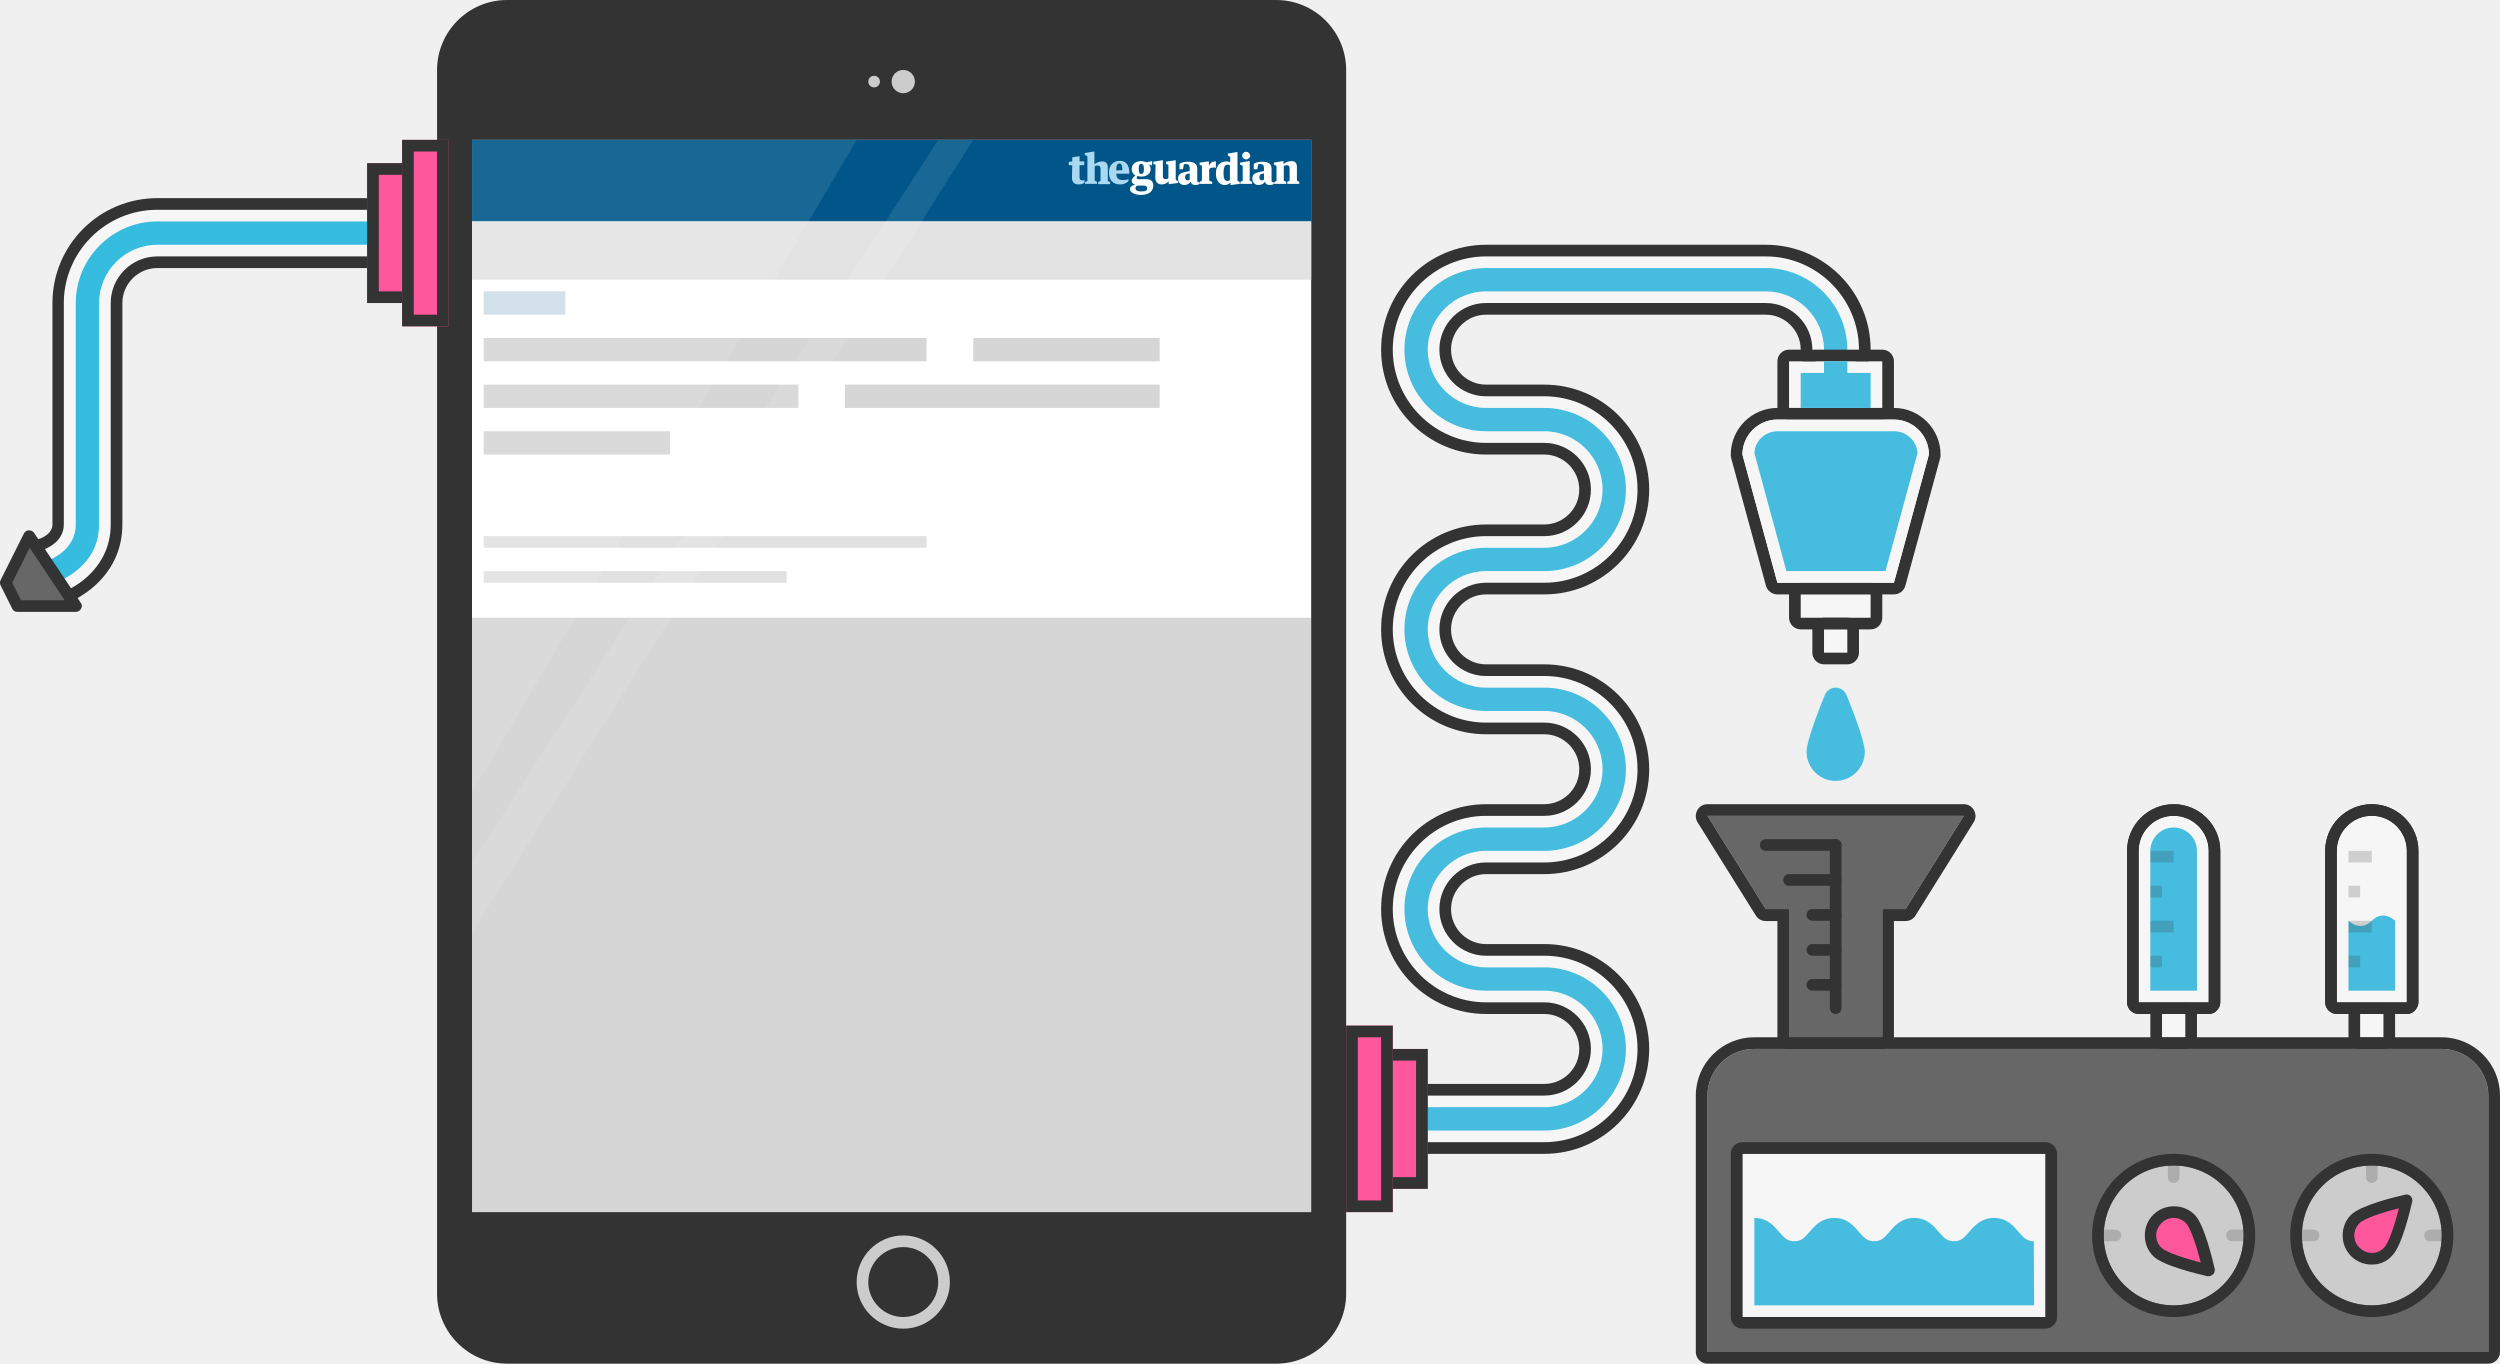
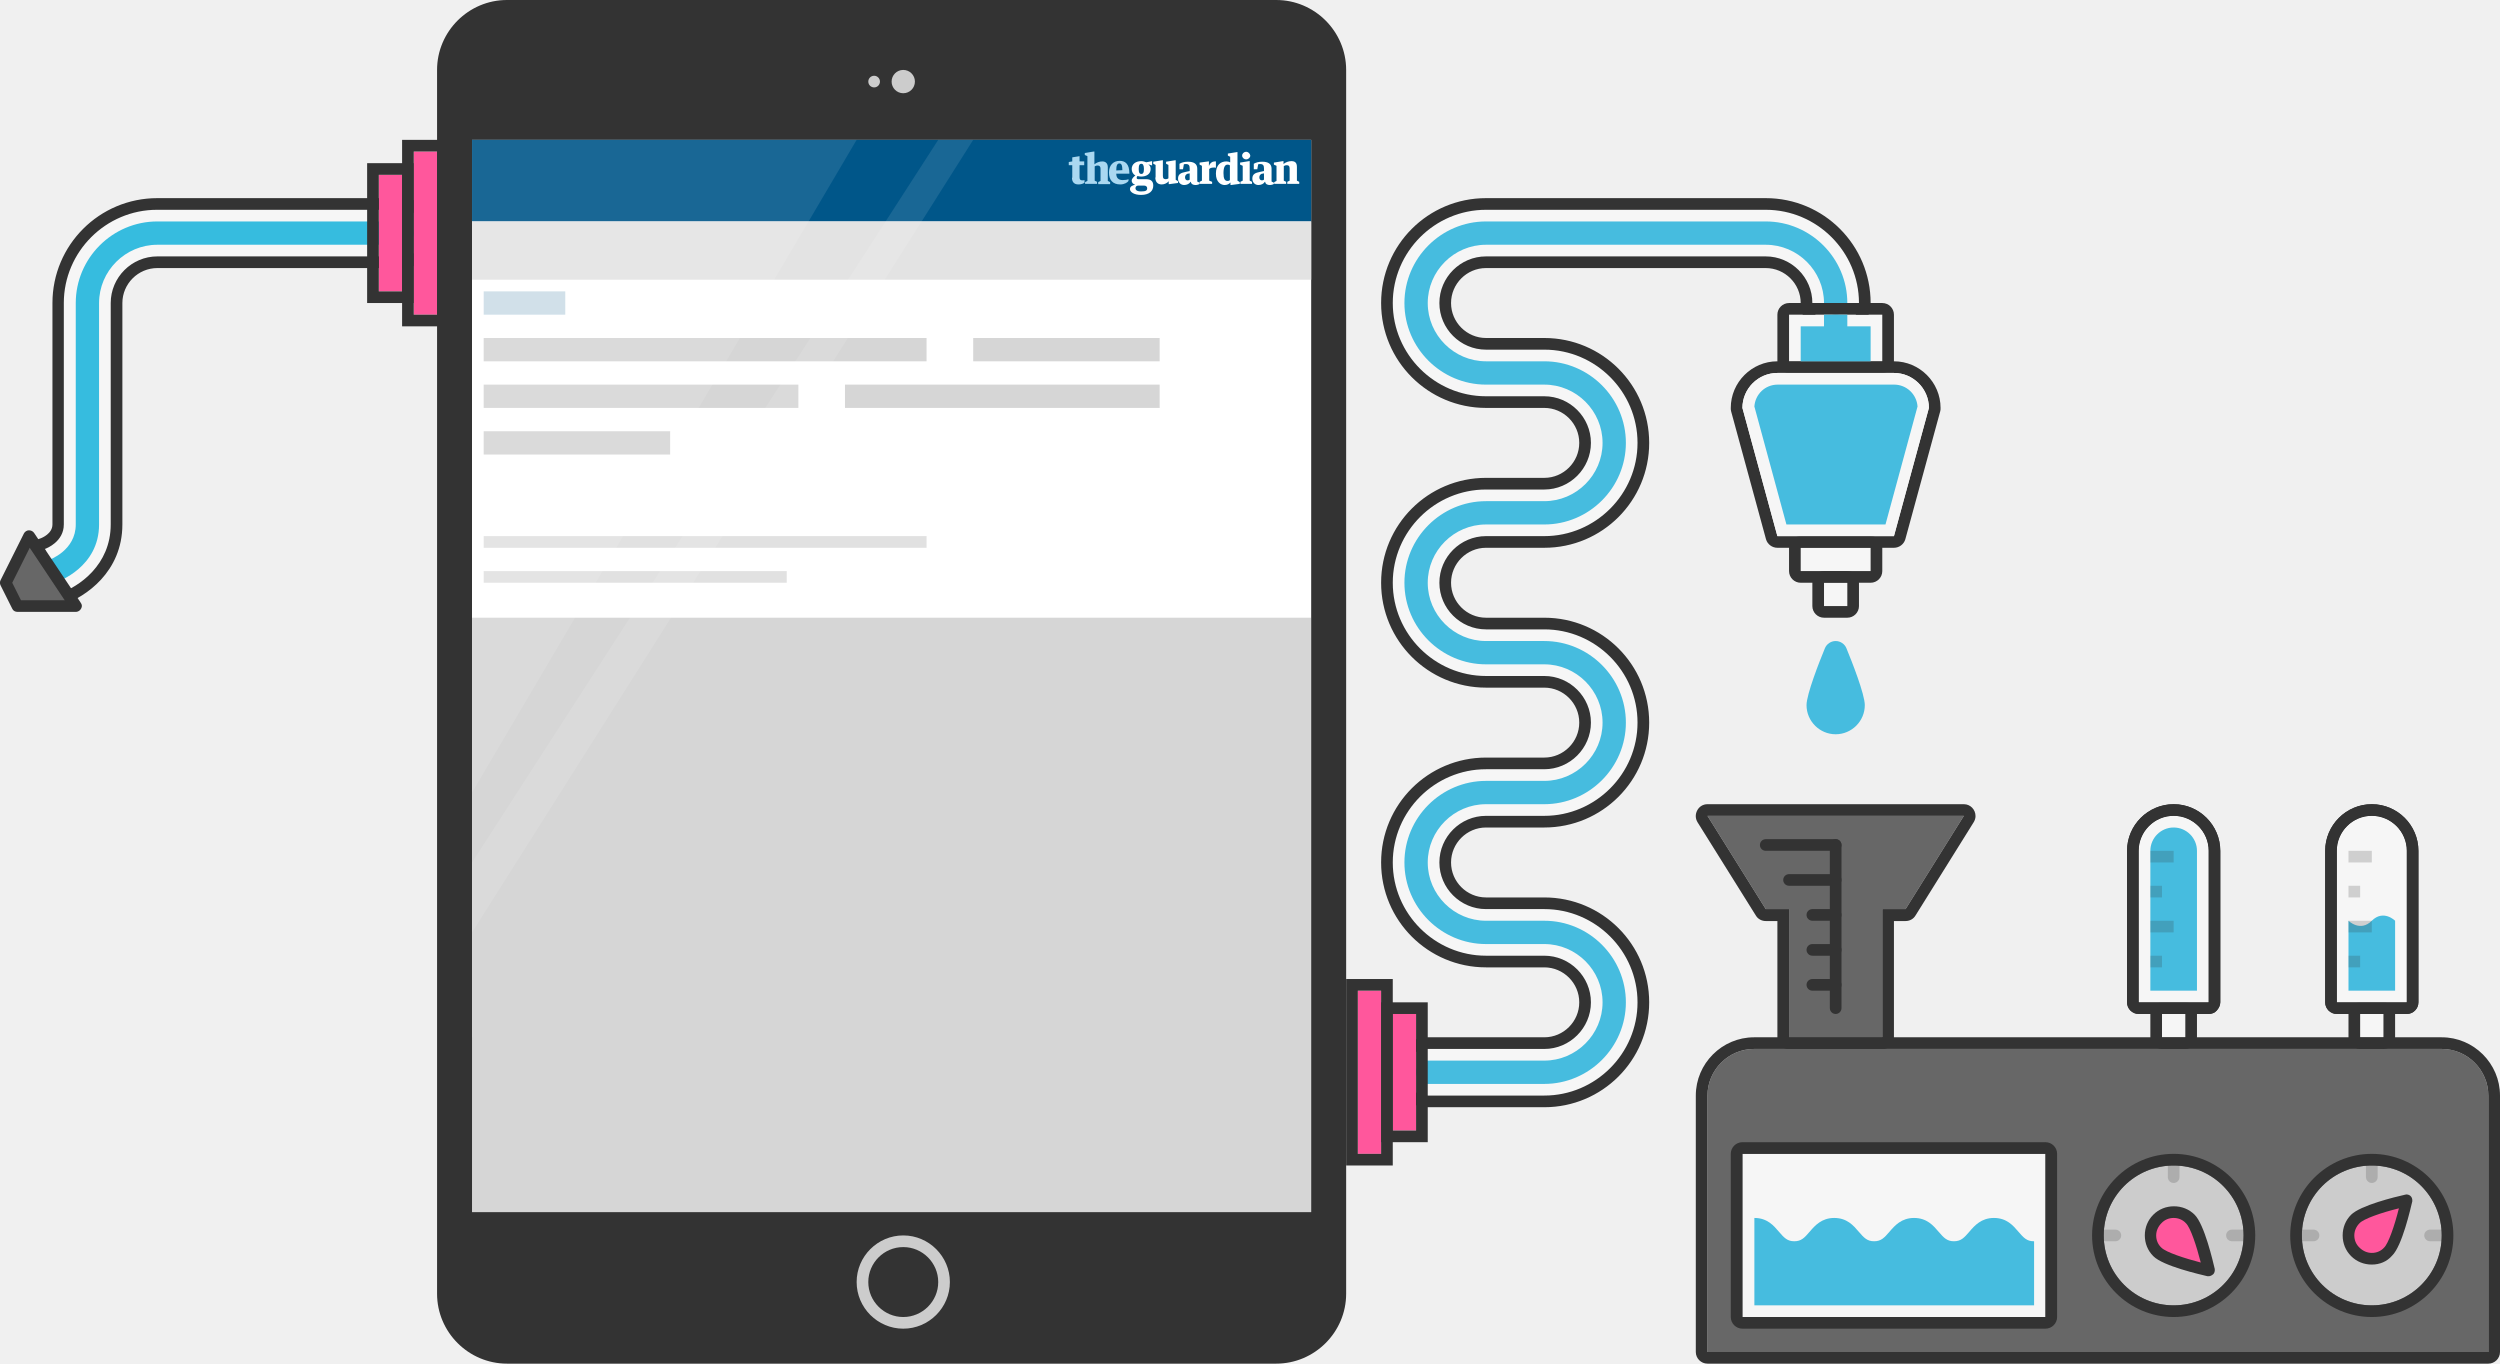
<svg xmlns="http://www.w3.org/2000/svg" width="858" height="468" viewBox="0 0 858 468">
  <path fill="#333" d="M438 0H174c-13.2 0-24 10.8-24 24v420c0 13.2 10.8 24 24 24h264c13.2 0 24-10.8 24-24V24c0-13.2-10.8-24-24-24z" />
-   <path fill="#333" d="M162 48h288v368H162V48z" />
+   <path fill="#333" d="M162 48h288v368H162z" />
  <path fill="#CCC" d="M310 428c6.6 0 12 5.4 12 12s-5.4 12-12 12-12-5.4-12-12 5.4-12 12-12m0-4c-8.8 0-16 7.2-16 16s7.2 16 16 16 16-7.2 16-16-7.2-16-16-16z" />
  <circle fill="#CCC" cx="310" cy="28" r="4" />
  <circle fill="#CCC" cx="300" cy="28" r="2" />
-   <path fill="#FFF" d="M162 48h288v368H162V48z" />
-   <path fill="#FFF" d="M162 52h180v304H162V52z" />
-   <path fill="#005689" d="M162 48h288v28H162V48z" />
-   <path fill="#FFF" d="M427.7 52.1c-.8 0-1.4.6-1.4 1.3 0 .7.6 1.3 1.4 1.3.7 0 1.4-.6 1.4-1.3-.1-.7-.7-1.3-1.4-1.3m9.6 11h4.1v-.7l-.8-.4v-5c.3-.2.6-.3 1-.3.7 0 1 .3 1 1.1V62l-.8.4v.7h4.1v-.7l-.8-.4v-4.7c0-1.4-.6-2-1.9-2-1 0-2 .4-2.7 1v-1h-.2l-3.1.5v.7l.9.4v5.2l-.8.4v.6m-11.7-7.3v.7l.9.4V62l-.8.4v.7h4v-.7l-.8-.4v-6.7h-.2l-3.1.5m-3.5 6c-.2.2-.4.3-.8.3-1 0-1.4-.8-1.4-2.7 0-2.2.6-2.9 1.4-2.9.4 0 .7.1.8.3v5zm0-6.1c-.3-.2-.8-.3-1.2-.3-1.9 0-3.6 1.1-3.6 4.2 0 3 1.8 3.9 3 3.9.9 0 1.6-.4 1.9-.8h.1v.8h.2l3-.4v-.6l-.8-.5v-9.8h-.2l-3.1.5v.7l.8.4v1.9h-.1zm-10.4.1v.7l.8.4V62l-.8.4v.7h4.3v-.7l-1-.4v-4c.4-.4 1-.5 1.7-.5.2 0 .5 0 .6.1v-2.2h-.4c-.8 0-1.6.5-2 1.6v-1.6h-.2l-3 .4" />
-   <path fill="#FFF" d="M406.3 56.4c.2-.1.5-.1.7-.1 1 0 1.3.5 1.3 1.5v.9l-1.4.3c-1.5.3-2.6.7-2.6 2.3 0 1.3.9 2.2 2.1 2.2.9 0 1.8-.4 2.2-1.1h.1c.1.8.8 1.1 1.6 1.1.6 0 1.2-.2 1.4-.4v-.4l-.8-.4v-4.4c0-1.7-1.2-2.4-3.2-2.4-1.3 0-2.2.3-2.9.7v1.9h1.2l.3-1.7zm2 5.2c-.1.2-.4.3-.7.3-.5 0-.9-.3-.9-1.1 0-.6.5-1.2 1.1-1.2l.5-.1v2.1zm23.5-5.2c.2-.1.5-.1.7-.1 1 0 1.3.5 1.3 1.5v.9l-1.4.3c-1.5.3-2.6.7-2.6 2.3 0 1.3.9 2.2 2.1 2.2.9 0 1.8-.4 2.2-1.1h.1c.1.8.8 1.1 1.6 1.1.6 0 1.2-.2 1.4-.4v-.4l-.8-.4v-4.4c0-1.7-1.2-2.4-3.2-2.4-1.3 0-2.2.3-2.9.7v1.9h1.2l.3-1.7zm2 5.2c-.1.2-.4.3-.7.3-.5 0-.9-.3-.9-1.1 0-.6.5-1.2 1.1-1.2l.5-.1v2.1zm-37.3-.7c0 1.3.6 2.4 2.2 2.4 1 0 1.9-.5 2.4-1.1v1h.2l3-.4v-.6l-.8-.5V55h-.2l-3.1.5v.7l.8.4v4.6c-.3.2-.5.3-.9.3-.6 0-1-.2-1-1.1V55h-.2l-3.1.5v.7l.8.4-.1 4.3m-3.2.6h-2.7c-.3 0-.5-.2-.5-.5 0-.2.1-.4.3-.6.4.1.7.2 1.2.2 1.9 0 3.3-.9 3.3-2.6 0-.8-.3-1.2-.8-1.6l1.3.4v-1.5l-2 .4c-.5-.2-1.1-.4-1.7-.4-1.9 0-3.3 1-3.3 2.7 0 1 .5 1.8 1.2 2.2h.1c-.4.3-1.3 1-1.3 1.8 0 .6.4 1.2 1.2 1.4-.8.2-1.8.5-1.8 1.5s1.4 2 3.8 2c2.9 0 4.2-1.4 4.2-3.2 0-1.5-.8-2.2-2.5-2.2m-1.6-5.3c.5 0 .9.4.9 1.8s-.4 1.7-.9 1.7-.9-.3-.9-1.7c0-1.5.4-1.8.9-1.8m-.1 9.5c-1.4 0-1.9-.5-1.9-1.1 0-.4.2-.8.8-.9h2.2c.6 0 1 .4 1 .8.1.9-.5 1.2-2.1 1.2" />
-   <path fill="#AAD8F1" d="M387.6 59.5c0-3.2-1.4-4.3-3.3-4.3-2.2 0-3.7 1.5-3.7 4 0 2.6 1.3 4.1 3.9 4.1 1.4 0 2.5-.7 2.8-1.2v-.6c-.5.2-1.1.3-2 .3-1.4 0-2.2-.7-2.2-2.2h4.5v-.1zm-3.4-3.4c.6 0 1 .5 1 2.3l-2.1.1c0-1.9.4-2.4 1.1-2.4z" />
-   <path fill="#AAD8F1" d="M372.4 63.1h4.1v-.7l-.8-.4v-4.9c.3-.2.6-.3 1-.3.7 0 1 .4 1 1.1v4.2l-.8.4v.7h4.1v-.7l-.8-.4v-4.7c0-1.4-.8-2-1.9-2-1 0-2 .4-2.7 1V52h-.2l-3.1.5v.7l.9.4v8.5l-.8.4v.6m-4.5-2.1c0 1.4.7 2.3 2.2 2.3.8 0 1.6-.2 2.1-.6v-.9c-.2.1-.5.1-.8.1-.7 0-.9-.4-.9-1.1v-4.1h1.6v-1.3h-1.6v-1.8l-2.5.4v1.4l-1.2.2v1.1h1.2l-.1 4.3" />
-   <path fill="#E3E3E3" d="M162 76h288v20H162V76z" />
-   <path opacity=".2" fill="#005689" d="M166 100h28v8h-28v-8z" />
-   <path opacity=".2" fill="#333" d="M166 148h64v8h-64v-8zm168-32h64v8h-64v-8zm-168 16h108v8H166v-8zm124 0h108v8H290v-8z" />
-   <path opacity=".2" fill="#676767" d="M166 196h104v4H166v-4z" />
-   <path opacity=".2" fill="#333" d="M166 116h152v8H166v-8z" />
-   <path opacity=".2" fill="#676767" d="M166 184h152v4H166v-4z" />
-   <path opacity=".2" fill="#333" d="M162 212h288v204H162V212z" />
+   <path fill-rule="evenodd" clip-rule="evenodd" fill="#FFF" d="M162 48h288v368H162z" />
+   <path fill-rule="evenodd" clip-rule="evenodd" fill="#FFF" d="M162 52h180v304H162z" />
+   <path fill="#005689" d="M162 48h288v28H162z" />
+   <g fill-rule="evenodd" clip-rule="evenodd">
+     <path fill="#FFF" d="M427.7 52.1c-.8 0-1.4.6-1.4 1.3 0 .7.6 1.3 1.4 1.3.7 0 1.4-.6 1.4-1.3-.1-.7-.7-1.3-1.4-1.3M437.3 63.1h4.1v-.7l-.8-.4v-5c.3-.2.6-.3 1-.3.7 0 1 .3 1 1.1V62l-.8.4v.7h4.1v-.7l-.8-.4v-4.7c0-1.4-.6-2-1.9-2-1 0-2 .4-2.7 1v-1h-.2l-3.1.5v.7l.9.4v5.2l-.8.4v.6M425.6 55.8v.7l.9.4V62l-.8.4v.7h4v-.7l-.8-.4v-6.7h-.2l-3.1.5M422.1 61.8c-.2.2-.4.3-.8.3-1 0-1.4-.8-1.4-2.7 0-2.2.6-2.9 1.4-2.9.4 0 .7.1.8.3v5zm0-6.1c-.3-.2-.8-.3-1.2-.3-1.9 0-3.6 1.1-3.6 4.2 0 3 1.8 3.9 3 3.9.9 0 1.6-.4 1.9-.8h.1v.8h.2l3-.4v-.6l-.8-.5v-9.8h-.2l-3.1.5v.7l.8.4v1.9h-.1zm0 0M411.7 55.8v.7l.8.4V62l-.8.4v.7h4.3v-.7l-1-.4v-4c.4-.4 1-.5 1.7-.5.2 0 .5 0 .6.1v-2.2h-.4c-.8 0-1.6.5-2 1.6v-1.6h-.2l-3 .4" />
+     <path fill="#FFF" d="M406.3 56.4c.2-.1.5-.1.7-.1 1 0 1.3.5 1.3 1.5v.9l-1.4.3c-1.5.3-2.6.7-2.6 2.3 0 1.3.9 2.2 2.1 2.2.9 0 1.8-.4 2.2-1.1h.1c.1.8.8 1.1 1.6 1.1.6 0 1.2-.2 1.4-.4v-.4l-.8-.4v-4.4c0-1.7-1.2-2.4-3.2-2.4-1.3 0-2.2.3-2.9.7v1.9h1.2l.3-1.7zm2 5.2c-.1.2-.4.3-.7.3-.5 0-.9-.3-.9-1.1 0-.6.5-1.2 1.1-1.2l.5-.1v2.1zm0 0M431.8 56.4c.2-.1.5-.1.7-.1 1 0 1.3.5 1.3 1.5v.9l-1.4.3c-1.5.3-2.6.7-2.6 2.3 0 1.3.9 2.2 2.1 2.2.9 0 1.8-.4 2.2-1.1h.1c.1.8.8 1.1 1.6 1.1.6 0 1.2-.2 1.4-.4v-.4l-.8-.4v-4.4c0-1.7-1.2-2.4-3.2-2.4-1.3 0-2.2.3-2.9.7v1.9h1.2l.3-1.7zm2 5.2c-.1.2-.4.3-.7.3-.5 0-.9-.3-.9-1.1 0-.6.5-1.2 1.1-1.2l.5-.1v2.1zm0 0M396.5 60.9c0 1.3.6 2.4 2.2 2.4 1 0 1.9-.5 2.4-1.1v1h.2l3-.4v-.6l-.8-.5V55h-.2l-3.1.5v.7l.8.4v4.6c-.3.2-.5.3-.9.3-.6 0-1-.2-1-1.1V55h-.2l-3.1.5v.7l.8.4v4.3M393.3 61.5h-2.7c-.3 0-.5-.2-.5-.5 0-.2.1-.4.3-.6.4.1.7.2 1.2.2 1.9 0 3.3-.9 3.3-2.6 0-.8-.3-1.2-.8-1.6l1.3.4v-1.5l-2 .4c-.5-.2-1.1-.4-1.7-.4-1.9 0-3.3 1-3.3 2.7 0 1 .5 1.8 1.2 2.2h.1c-.4.3-1.3 1-1.3 1.8 0 .6.4 1.2 1.2 1.4-.8.2-1.8.5-1.8 1.5s1.4 2 3.8 2c2.9 0 4.2-1.4 4.2-3.2 0-1.5-.8-2.2-2.5-2.2m-1.6-5.3c.5 0 .9.4.9 1.8s-.4 1.7-.9 1.7-.9-.3-.9-1.7c0-1.5.4-1.8.9-1.8m-.1 9.5c-1.4 0-1.9-.5-1.9-1.1 0-.4.2-.8.8-.9h2.2c.6 0 1 .4 1 .8.1.9-.5 1.2-2.1 1.2" />
+     <path fill="#AAD8F1" d="M387.6 59.5c0-3.2-1.4-4.3-3.3-4.3-2.2 0-3.7 1.5-3.7 4 0 2.6 1.3 4.1 3.9 4.1 1.4 0 2.5-.7 2.8-1.2v-.6c-.5.2-1.1.3-2 .3-1.4 0-2.2-.7-2.2-2.2h4.5v-.1zm-3.4-3.4c.6 0 1 .5 1 2.3l-2.1.1c0-1.9.4-2.4 1.1-2.4zm0 0" />
+     <path fill="#AAD8F1" d="M372.4 63.1h4.1v-.7l-.8-.4v-4.9c.3-.2.6-.3 1-.3.7 0 1 .4 1 1.1v4.2l-.8.4v.7h4.1v-.7l-.8-.4v-4.7c0-1.4-.8-2-1.9-2-1 0-2 .4-2.7 1V52h-.2l-3.1.5v.7l.9.4v8.5l-.8.4v.6M367.9 61c0 1.4.7 2.3 2.2 2.3.8 0 1.6-.2 2.1-.6v-.9c-.2.1-.5.1-.8.1-.7 0-.9-.4-.9-1.1v-4.1h1.6v-1.3h-1.6v-1.8l-2.5.4v1.4l-1.2.2v1.1h1.2V61" />
+   </g>
+   <path fill-rule="evenodd" clip-rule="evenodd" fill="#E3E3E3" d="M162 76h288v20H162z" />
+   <path opacity=".2" fill-rule="evenodd" clip-rule="evenodd" fill="#005689" d="M166 100h28v8h-28z" />
+   <path opacity=".2" fill-rule="evenodd" clip-rule="evenodd" fill="#333" d="M166 148h64v8h-64zM334 116h64v8h-64zM166 132h108v8H166zM290 132h108v8H290z" />
+   <path opacity=".2" fill-rule="evenodd" clip-rule="evenodd" fill="#676767" d="M166 196h104v4H166z" />
+   <path opacity=".2" fill-rule="evenodd" clip-rule="evenodd" fill="#333" d="M166 116h152v8H166z" />
+   <path opacity=".2" fill-rule="evenodd" clip-rule="evenodd" fill="#676767" d="M166 184h152v4H166z" />
+   <path opacity=".2" fill="#333" d="M162 212h288v204H162z" />
  <path fill="#F6F6F6" d="M20.5 203.6l-5.1-15.2c.6-.2 6.5-2.5 6.5-8.4v-76c0-17.6 14.4-32 32-32h84c4.4 0 8 3.6 8 8s-3.6 8-8 8H54c-8.8 0-16 7.2-16 16v76c0 14-11 21.4-17.5 23.6z" />
  <path fill="#333" d="M138 72c4.4 0 8 3.6 8 8s-3.6 8-8 8H54c-8.8 0-16 7.2-16 16v76c0 14-11 21.4-17.5 23.6l-5.1-15.2c.6-.2 6.5-2.5 6.5-8.4v-76c0-17.6 14.4-32 32-32H138m0-4H54c-19.9 0-36 16.1-36 36v76c0 3.2-3.7 4.6-3.9 4.7l-3.7 1.3 1.2 3.7 5.1 15.2 1.3 3.8 3.8-1.3C29.3 204.9 42 196.3 42 180v-76c0-6.6 5.4-12 12-12h84c6.6 0 12-5.4 12-12s-5.4-12-12-12z" />
  <path fill="#36BCDF" d="M18 200c-1.7 0-3.2-1.1-3.8-2.7-.7-2.1.4-4.4 2.5-5.1.4-.1 9.3-3.3 9.3-12.2v-76c0-15.4 12.6-28 28-28h84c2.2 0 4 1.8 4 4s-1.8 4-4 4H54c-11 0-20 9-20 20v76c0 14.7-14.1 19.6-14.7 19.8-.5.1-.9.2-1.3.2z" />
-   <path fill="#F6F6F6" d="M530 392h-40c-4.4 0-8-3.6-8-8s3.6-8 8-8h40c8.8 0 16-7.2 16-16s-7.2-16-16-16h-20c-17.6 0-32-14.4-32-32s14.4-32 32-32h20c8.8 0 16-7.2 16-16s-7.2-16-16-16h-20c-17.6 0-32-14.4-32-32s14.4-32 32-32h20c8.8 0 16-7.2 16-16s-7.2-16-16-16h-20c-17.6 0-32-14.4-32-32s14.4-32 32-32h96c17.6 0 32 14.4 32 32 0 4.4-3.6 8-8 8s-8-3.6-8-8c0-8.8-7.2-16-16-16h-96c-8.8 0-16 7.2-16 16s7.2 16 16 16h20c17.6 0 32 14.4 32 32s-14.4 32-32 32h-20c-8.8 0-16 7.2-16 16s7.2 16 16 16h20c17.6 0 32 14.4 32 32s-14.4 32-32 32h-20c-8.8 0-16 7.2-16 16s7.2 16 16 16h20c17.6 0 32 14.4 32 32s-14.4 32-32 32z" />
-   <path fill="#333" d="M606 88c17.6 0 32 14.4 32 32 0 4.4-3.6 8-8 8s-8-3.6-8-8c0-8.8-7.2-16-16-16h-96c-8.8 0-16 7.2-16 16s7.2 16 16 16h20c17.6 0 32 14.4 32 32s-14.4 32-32 32h-20c-8.8 0-16 7.2-16 16s7.2 16 16 16h20c17.6 0 32 14.4 32 32s-14.4 32-32 32h-20c-8.8 0-16 7.2-16 16s7.2 16 16 16h20c17.6 0 32 14.4 32 32s-14.4 32-32 32h-40c-4.4 0-8-3.6-8-8s3.6-8 8-8h40c8.8 0 16-7.2 16-16s-7.2-16-16-16h-20c-17.6 0-32-14.4-32-32s14.4-32 32-32h20c8.8 0 16-7.2 16-16s-7.2-16-16-16h-20c-17.6 0-32-14.4-32-32s14.4-32 32-32h20c8.8 0 16-7.2 16-16s-7.2-16-16-16h-20c-17.6 0-32-14.4-32-32s14.4-32 32-32h96m0-4h-96c-19.9 0-36 16.1-36 36s16.1 36 36 36h20c6.6 0 12 5.4 12 12s-5.4 12-12 12h-20c-19.9 0-36 16.1-36 36s16.1 36 36 36h20c6.6 0 12 5.4 12 12s-5.4 12-12 12h-20c-19.9 0-36 16.1-36 36s16.1 36 36 36h20c6.6 0 12 5.4 12 12s-5.4 12-12 12h-40c-6.6 0-12 5.4-12 12s5.4 12 12 12h40c19.9 0 36-16.1 36-36s-16.1-36-36-36h-20c-6.6 0-12-5.4-12-12s5.4-12 12-12h20c19.9 0 36-16.1 36-36s-16.1-36-36-36h-20c-6.6 0-12-5.4-12-12s5.4-12 12-12h20c19.9 0 36-16.1 36-36s-16.1-36-36-36h-20c-6.6 0-12-5.4-12-12s5.4-12 12-12h96c6.6 0 12 5.4 12 12s5.4 12 12 12 12-5.4 12-12c0-19.9-16.1-36-36-36z" />
-   <path fill="#676767" d="M2 200l8-16 16 24H6l-4-8z" />
+   <path fill="#F6F6F6" d="M530 376h-40c-4.4 0-8-3.6-8-8s3.6-8 8-8h40c8.8 0 16-7.2 16-16s-7.2-16-16-16h-20c-17.6 0-32-14.4-32-32s14.4-32 32-32h20c8.8 0 16-7.2 16-16s-7.2-16-16-16h-20c-17.6 0-32-14.4-32-32s14.4-32 32-32h20c8.8 0 16-7.2 16-16s-7.2-16-16-16h-20c-17.6 0-32-14.4-32-32s14.4-32 32-32h96c17.6 0 32 14.4 32 32 0 4.4-3.6 8-8 8s-8-3.6-8-8c0-8.8-7.2-16-16-16h-96c-8.8 0-16 7.2-16 16s7.2 16 16 16h20c17.6 0 32 14.4 32 32s-14.4 32-32 32h-20c-8.8 0-16 7.2-16 16s7.2 16 16 16h20c17.6 0 32 14.4 32 32s-14.4 32-32 32h-20c-8.8 0-16 7.2-16 16s7.2 16 16 16h20c17.6 0 32 14.4 32 32s-14.4 32-32 32z" />
+   <path fill="#333" d="M606 72c17.6 0 32 14.4 32 32 0 4.4-3.6 8-8 8s-8-3.6-8-8c0-8.8-7.2-16-16-16h-96c-8.8 0-16 7.2-16 16s7.2 16 16 16h20c17.6 0 32 14.4 32 32s-14.4 32-32 32h-20c-8.8 0-16 7.2-16 16s7.2 16 16 16h20c17.6 0 32 14.4 32 32s-14.4 32-32 32h-20c-8.8 0-16 7.2-16 16s7.2 16 16 16h20c17.6 0 32 14.4 32 32s-14.4 32-32 32h-40c-4.4 0-8-3.6-8-8s3.6-8 8-8h40c8.8 0 16-7.2 16-16s-7.2-16-16-16h-20c-17.6 0-32-14.4-32-32s14.4-32 32-32h20c8.8 0 16-7.2 16-16s-7.2-16-16-16h-20c-17.6 0-32-14.4-32-32s14.4-32 32-32h20c8.8 0 16-7.2 16-16s-7.2-16-16-16h-20c-17.6 0-32-14.4-32-32s14.4-32 32-32h96m0-4h-96c-19.9 0-36 16.1-36 36s16.1 36 36 36h20c6.6 0 12 5.4 12 12s-5.4 12-12 12h-20c-19.9 0-36 16.1-36 36s16.1 36 36 36h20c6.6 0 12 5.4 12 12s-5.4 12-12 12h-20c-19.9 0-36 16.1-36 36s16.1 36 36 36h20c6.6 0 12 5.4 12 12s-5.4 12-12 12h-40c-6.6 0-12 5.4-12 12s5.4 12 12 12h40c19.9 0 36-16.1 36-36s-16.1-36-36-36h-20c-6.6 0-12-5.4-12-12s5.4-12 12-12h20c19.9 0 36-16.1 36-36s-16.1-36-36-36h-20c-6.6 0-12-5.4-12-12s5.4-12 12-12h20c19.9 0 36-16.1 36-36s-16.1-36-36-36h-20c-6.6 0-12-5.4-12-12s5.4-12 12-12h96c6.6 0 12 5.4 12 12s5.4 12 12 12 12-5.4 12-12c0-19.9-16.1-36-36-36z" />
+   <path fill="#676767" d="M2 200l8-16 16 24H6z" />
  <path fill="#333" d="M26 210H6c-.8 0-1.5-.4-1.8-1.1l-4-8c-.3-.6-.3-1.2 0-1.8l8-16c.3-.6 1-1.1 1.7-1.1s1.4.3 1.8.9l15.9 23.8c.3.4.5.8.5 1.3-.1 1.1-1 2-2.1 2zm-18.8-4h15l-12-18-6 12 3 6z" />
-   <path fill="#46BCDF" d="M530 388h-40c-2.2 0-4-1.8-4-4s1.8-4 4-4h40c11 0 20-9 20-20s-9-20-20-20h-20c-15.4 0-28-12.6-28-28s12.6-28 28-28h20c11 0 20-9 20-20s-9-20-20-20h-20c-15.4 0-28-12.6-28-28s12.6-28 28-28h20c11 0 20-9 20-20s-9-20-20-20h-20c-15.4 0-28-12.6-28-28s12.6-28 28-28h96c15.4 0 28 12.6 28 28 0 2.2-1.8 4-4 4s-4-1.8-4-4c0-11-9-20-20-20h-96c-11 0-20 9-20 20s9 20 20 20h20c15.4 0 28 12.6 28 28s-12.6 28-28 28h-20c-11 0-20 9-20 20s9 20 20 20h20c15.4 0 28 12.6 28 28s-12.6 28-28 28h-20c-11 0-20 9-20 20s9 20 20 20h20c15.4 0 28 12.6 28 28s-12.6 28-28 28z" />
-   <path fill="#FF579C" d="M126 56h16v48h-16V56z" />
+   <path fill="#46BCDF" d="M530 372h-40c-2.2 0-4-1.8-4-4s1.8-4 4-4h40c11 0 20-9 20-20s-9-20-20-20h-20c-15.4 0-28-12.6-28-28s12.6-28 28-28h20c11 0 20-9 20-20s-9-20-20-20h-20c-15.4 0-28-12.6-28-28s12.6-28 28-28h20c11 0 20-9 20-20s-9-20-20-20h-20c-15.4 0-28-12.6-28-28s12.6-28 28-28h96c15.4 0 28 12.6 28 28 0 2.2-1.8 4-4 4s-4-1.8-4-4c0-11-9-20-20-20h-96c-11 0-20 9-20 20s9 20 20 20h20c15.4 0 28 12.6 28 28s-12.6 28-28 28h-20c-11 0-20 9-20 20s9 20 20 20h20c15.4 0 28 12.6 28 28s-12.6 28-28 28h-20c-11 0-20 9-20 20s9 20 20 20h20c15.4 0 28 12.6 28 28s-12.6 28-28 28z" />
+   <path fill="#FF579C" d="M130 60h8v40h-8z" />
  <path fill="#333" d="M138 60v40h-8V60h8m4-4h-16v48h16V56z" />
-   <path fill="#FF579C" d="M138 48h16v64h-16V48z" />
+   <path fill="#FF579C" d="M142 52h8v56h-8z" />
  <path fill="#333" d="M150 52v56h-8V52h8m4-4h-16v64h16V48z" />
-   <path fill="#FF579C" d="M474 360h16v48h-16v-48z" />
-   <path fill="#333" d="M486 364v40h-8v-40h8m4-4h-16v48h16v-48z" />
-   <path fill="#FF579C" d="M462 352h16v64h-16v-64z" />
-   <path fill="#333" d="M474 356v56h-8v-56h8m4-4h-16v64h16v-64z" />
-   <path fill="#F6F6F6" d="M650 144c6.6 0 12 5.4 12 12l-12 44h-40l-12-44c0-6.6 5.4-12 12-12h40z" />
-   <path fill="#333" d="M650 144c6.6 0 12 5.4 12 12l-12 44h-40l-12-44c0-6.6 5.4-12 12-12h40m0-4h-40c-8.8 0-16 7.2-16 16 0 .4 0 .7.1 1.1l12 44c.5 1.7 2.1 2.9 3.9 2.9h40c1.8 0 3.4-1.2 3.9-2.9l12-44c.1-.3.1-.7.1-1.1 0-8.8-7.2-16-16-16z" />
-   <path fill="#F6F6F6" d="M618 204h24v8h-24v-8z" />
-   <path fill="#333" d="M642 204v8h-24v-8h24m0-4h-24c-2.2 0-4 1.8-4 4v8c0 2.2 1.8 4 4 4h24c2.2 0 4-1.8 4-4v-8c0-2.2-1.8-4-4-4z" />
-   <path fill="#F6F6F6" d="M626 216h8v8h-8v-8z" />
-   <path fill="#333" d="M634 216v8h-8v-8h8m0-4h-8c-2.2 0-4 1.8-4 4v8c0 2.2 1.8 4 4 4h8c2.2 0 4-1.8 4-4v-8c0-2.2-1.8-4-4-4z" />
-   <path fill="#F6F6F6" d="M614 124h32v16h-32v-16z" />
-   <path fill="#333" d="M646 124v16h-32v-16h32m0-4h-32c-2.2 0-4 1.8-4 4v16c0 2.2 1.8 4 4 4h32c2.2 0 4-1.8 4-4v-16c0-2.2-1.8-4-4-4z" />
-   <path fill="#46BCDF" d="M618 128h24v12h-24v-12zm8-4h8v4h-8v-4z" />
-   <path fill="#F6F6F6" d="M650 144c6.6 0 12 5.4 12 12l-12 44h-40l-12-44c0-6.6 5.4-12 12-12h40z" />
-   <path fill="#46BCDF" d="M613.1 196l-11-40.5c.2-4.2 3.7-7.5 8-7.5h40c4.2 0 7.7 3.3 8 7.5l-11 40.5h-34z" />
-   <g fill="#46BCDF">
-     <path d="M636 258c0 3.3-2.7 6-6 6s-6-2.7-6-6 6-18 6-18 6 14.7 6 18z" />
-     <path d="M630 236c-1.6 0-3.1 1-3.7 2.5-1.9 4.6-6.3 15.8-6.3 19.5 0 5.5 4.5 10 10 10s10-4.5 10-10c0-3.7-4.4-14.9-6.3-19.5-.6-1.5-2.1-2.5-3.7-2.5z" />
-   </g>
-   <path fill="#676767" d="M674 280h-88l20 32h8v44h32v-44h8l20-32z" />
+   <path fill="#FF579C" d="M478 348h8v40h-8z" />
+   <path fill="#333" d="M486 348v40h-8v-40h8m4-4h-16v48h16v-48z" />
+   <path fill="#FF579C" d="M466 340h8v56h-8z" />
+   <path fill="#333" d="M474 340v56h-8v-56h8m4-4h-16v64h16v-64z" />
+   <path fill="#F6F6F6" d="M650 128c6.6 0 12 5.4 12 12l-12 44h-40l-12-44c0-6.6 5.4-12 12-12h40z" />
+   <path fill="#333" d="M650 128c6.6 0 12 5.4 12 12l-12 44h-40l-12-44c0-6.6 5.4-12 12-12h40m0-4h-40c-8.8 0-16 7.2-16 16 0 .4 0 .7.1 1.1l12 44c.5 1.7 2.1 2.9 3.9 2.9h40c1.8 0 3.4-1.2 3.9-2.9l12-44c.1-.3.1-.7.1-1.1 0-8.8-7.2-16-16-16z" />
+   <path fill="#F6F6F6" d="M618 188h24v8h-24z" />
+   <path fill="#333" d="M642 188v8h-24v-8h24m0-4h-24c-2.2 0-4 1.8-4 4v8c0 2.2 1.8 4 4 4h24c2.2 0 4-1.8 4-4v-8c0-2.2-1.8-4-4-4z" />
+   <path fill="#F6F6F6" d="M626 200h8v8h-8z" />
+   <path fill="#333" d="M634 200v8h-8v-8h8m0-4h-8c-2.2 0-4 1.8-4 4v8c0 2.2 1.8 4 4 4h8c2.2 0 4-1.8 4-4v-8c0-2.2-1.8-4-4-4z" />
+   <path fill="#F6F6F6" d="M614 108h32v16h-32z" />
+   <path fill="#333" d="M646 108v16h-32v-16h32m0-4h-32c-2.2 0-4 1.8-4 4v16c0 2.2 1.8 4 4 4h32c2.2 0 4-1.8 4-4v-16c0-2.2-1.8-4-4-4z" />
+   <path fill="#46BCDF" d="M618 112h24v12h-24zM626 108h8v4h-8z" />
+   <path fill="#F6F6F6" d="M650 128c6.6 0 12 5.4 12 12l-12 44h-40l-12-44c0-6.6 5.4-12 12-12h40z" />
+   <path fill="#46BCDF" d="M613.1 180l-11-40.5c.3-4.2 3.7-7.5 8-7.5h40c4.2 0 7.7 3.3 8 7.5l-11 40.5h-34zM630 220c-1.6 0-3.1 1-3.7 2.5-1.9 4.6-6.3 15.8-6.3 19.5 0 5.5 4.5 10 10 10s10-4.5 10-10c0-3.7-4.4-14.9-6.3-19.5-.6-1.5-2.1-2.5-3.7-2.5z" />
+   <path fill="#676767" d="M674 280h-88l20 32h8v44h32v-44h8z" />
  <path fill="#333" d="M674 280l-20 32h-8v44h-32v-44h-8l-20-32h88m0-4h-88c-1.5 0-2.8.8-3.5 2.1-.7 1.3-.7 2.8.1 4.1l20 32c.7 1.2 2 1.9 3.4 1.9h4v40c0 2.2 1.8 4 4 4h32c2.2 0 4-1.8 4-4v-40h4c1.4 0 2.7-.7 3.4-1.9l19.9-31.9c.4-.6.7-1.4.7-2.2 0-2.3-1.8-4.1-4-4.1z" />
  <path fill="#676767" d="M602 360c-8.8 0-16 7.2-16 16v88h268v-88c0-8.8-7.2-16-16-16H602z" />
  <path fill="#333" d="M838 360c8.8 0 16 7.2 16 16v88H586v-88c0-8.8 7.2-16 16-16h236m0-4H602c-11 0-20 9-20 20v88c0 2.2 1.8 4 4 4h268c2.2 0 4-1.8 4-4v-88c0-11-9-20-20-20z" />
  <circle fill="#CCC" cx="814" cy="424" r="24" />
  <path fill="#333" d="M814 400c13.3 0 24 10.7 24 24s-10.7 24-24 24-24-10.7-24-24 10.7-24 24-24m0-4c-15.4 0-28 12.6-28 28s12.6 28 28 28 28-12.6 28-28-12.6-28-28-28z" />
  <g opacity=".2">
    <path fill="#CC4884" d="M814 400v4" />
    <path fill="#333" d="M814 406c-1.1 0-2-.9-2-2v-4c0-1.1.9-2 2-2s2 .9 2 2v4c0 1.1-.9 2-2 2z" />
  </g>
  <g opacity=".2">
    <path fill="#CC4884" d="M790 424h4" />
    <path fill="#333" d="M794 426h-4c-1.1 0-2-.9-2-2s.9-2 2-2h4c1.1 0 2 .9 2 2s-.9 2-2 2z" />
  </g>
  <g opacity=".2">
    <path fill="#CC4884" d="M834 424h4" />
    <path fill="#333" d="M838 426h-4c-1.1 0-2-.9-2-2s.9-2 2-2h4c1.1 0 2 .9 2 2s-.9 2-2 2z" />
  </g>
  <path fill="#FF579C" d="M826 412s-14.5 3.2-17.7 6.3c-3.1 3.1-3.1 8.2 0 11.3 3.1 3.1 8.2 3.1 11.3 0 3.2-3.1 6.4-17.6 6.4-17.6z" />
  <path fill="#333" d="M814 434c-2.7 0-5.2-1-7.1-2.9-1.9-1.9-2.9-4.4-2.9-7.1s1-5.2 2.9-7.1c3.2-3.2 15-6.1 18.6-6.9.3-.1.6-.1.9 0 .9.2 1.5 1 1.5 1.9v.4c-.6 2.5-3.5 15.3-6.9 18.6-1.8 2.1-4.3 3.1-7 3.1zm9.3-19.3c-6.1 1.5-12.1 3.6-13.5 5.1-1.1 1.1-1.8 2.6-1.8 4.2s.6 3.1 1.8 4.2c1.1 1.1 2.6 1.8 4.2 1.8s3.1-.6 4.2-1.8c1.5-1.4 3.6-7.5 5.1-13.5z" />
  <circle fill="#CCC" cx="746" cy="424" r="24" />
  <path fill="#333" d="M746 400c13.3 0 24 10.7 24 24s-10.7 24-24 24-24-10.7-24-24 10.7-24 24-24m0-4c-15.4 0-28 12.6-28 28s12.6 28 28 28 28-12.6 28-28-12.6-28-28-28z" />
  <g opacity=".2">
    <path fill="#CC4884" d="M746 400v4" />
    <path fill="#333" d="M746 406c-1.1 0-2-.9-2-2v-4c0-1.1.9-2 2-2s2 .9 2 2v4c0 1.1-.9 2-2 2z" />
  </g>
  <g opacity=".2">
    <path fill="#CC4884" d="M722 424h4" />
    <path fill="#333" d="M726 426h-4c-1.1 0-2-.9-2-2s.9-2 2-2h4c1.1 0 2 .9 2 2s-.9 2-2 2z" />
  </g>
  <g opacity=".2">
    <path fill="#CC4884" d="M766 424h4" />
    <path fill="#333" d="M770 426h-4c-1.1 0-2-.9-2-2s.9-2 2-2h4c1.1 0 2 .9 2 2s-.9 2-2 2z" />
  </g>
  <path fill="#FF579C" d="M758 436s-3.2-14.5-6.3-17.7c-3.1-3.1-8.2-3.1-11.3 0-3.1 3.1-3.1 8.2 0 11.3 3.1 3.2 17.6 6.4 17.6 6.4z" />
  <path fill="#333" d="M758 438h-.4c-2.5-.6-15.3-3.5-18.6-6.9-1.9-1.9-2.9-4.4-2.9-7.1s1-5.2 2.9-7.1c1.9-1.9 4.4-2.9 7.1-2.9 2.7 0 5.2 1 7.1 2.9 3.4 3.4 6.3 16.1 6.9 18.6.1.7-.1 1.4-.5 1.8-.6.5-1.1.7-1.6.7zm-12-20c-1.6 0-3.1.6-4.2 1.8-1.1 1.1-1.8 2.6-1.8 4.2s.6 3.1 1.8 4.2c1.6 1.6 8.1 3.7 13.5 5.1-1.4-5.5-3.5-12-5.1-13.5-1.1-1.2-2.6-1.8-4.2-1.8z" />
-   <path fill="#F6F6F6" d="M598 396h104v56H598v-56z" />
+   <path fill="#F6F6F6" d="M598 396h104v56H598z" />
  <path fill="#333" d="M702 396v56H598v-56h104m0-4H598c-2.2 0-4 1.8-4 4v56c0 2.2 1.8 4 4 4h104c2.2 0 4-1.8 4-4v-56c0-2.2-1.8-4-4-4z" />
-   <path fill="#46BCDF" d="M698 426c-2.4 0-3.5-1.2-5.3-3.3-1.8-2.1-4-4.7-8.4-4.7-4.3 0-6.6 2.6-8.4 4.7-1.8 2.1-2.9 3.3-5.3 3.3s-3.5-1.2-5.3-3.3c-1.8-2.1-4-4.7-8.4-4.7-4.3 0-6.6 2.6-8.4 4.7-1.8 2.1-2.9 3.3-5.3 3.3s-3.5-1.2-5.3-3.3c-1.8-2.1-4-4.7-8.4-4.7-4.3 0-6.6 2.6-8.4 4.7-1.8 2.1-2.9 3.3-5.3 3.3s-3.5-1.2-5.3-3.3c-1.8-2.1-4-4.7-8.4-4.7v30h96l-.1-22z" />
-   <path fill="#F6F6F6" d="M742 348h8v8h-8v-8z" />
+   <path fill="#46BCDF" d="M698 426c-2.4 0-3.5-1.2-5.3-3.3-1.8-2.1-4-4.7-8.4-4.7-4.3 0-6.6 2.6-8.4 4.7-1.8 2.1-2.9 3.3-5.3 3.3s-3.5-1.2-5.3-3.3c-1.8-2.1-4-4.7-8.4-4.7-4.3 0-6.6 2.6-8.4 4.7-1.8 2.1-2.9 3.3-5.3 3.3s-3.5-1.2-5.3-3.3c-1.8-2.1-4-4.7-8.4-4.7-4.3 0-6.6 2.6-8.4 4.7-1.8 2.1-2.9 3.3-5.3 3.3s-3.5-1.2-5.3-3.3c-1.8-2.1-4-4.7-8.4-4.7v30h96v-22z" />
+   <path fill="#F6F6F6" d="M742 348h8v8h-8z" />
  <path fill="#333" d="M750 348v8h-8v-8h8m0-4h-8c-2.2 0-4 1.8-4 4v8c0 2.2 1.8 4 4 4h8c2.2 0 4-1.8 4-4v-8c0-2.2-1.8-4-4-4z" />
  <path fill="#F6F6F6" d="M758 292c0-6.6-5.4-12-12-12s-12 5.4-12 12v52h24v-52z" />
-   <path fill="#333" d="M746 280c6.6 0 12 5.4 12 12v52h-24v-52c0-6.6 5.4-12 12-12m0-4c-8.8 0-16 7.2-16 16v52c0 2.2 1.8 4 4 4h24c1.1 0 2.1-.4 2.8-1.2.8-.8 1.2-1.8 1.2-2.8v-52c0-8.8-7.2-16-16-16z" />
+   <path fill="#333" d="M746 280c6.6 0 12 5.4 12 12v52h-24v-52c0-6.6 5.4-12 12-12m0-4c-8.8 0-16 7.2-16 16v52c0 2.2 1.8 4 4 4h24c1.1 0 2.1-.4 2.8-1.2s1.2-1.8 1.2-2.8v-52c0-8.8-7.2-16-16-16z" />
  <path fill="#F6F6F6" d="M758 292c0-6.6-5.4-12-12-12s-12 5.4-12 12v52h24v-52z" />
-   <path fill="#333" d="M746 280c6.6 0 12 5.4 12 12v52h-24v-52c0-6.6 5.4-12 12-12m0-4c-8.8 0-16 7.2-16 16v52c0 2.2 1.8 4 4 4h24c1.1 0 2.1-.4 2.8-1.2.8-.8 1.2-1.8 1.2-2.8v-52c0-8.8-7.2-16-16-16z" />
-   <path fill="#46BCDF" d="M738 340v-48c0-4.4 3.6-8 8-8s8 3.6 8 8v48h-16z" />
-   <path opacity=".2" fill="#333" d="M738 304h4v4h-4v-4zm0 24h4v4h-4v-4zm0-12h8v4h-8v-4zm0-24h8v4h-8v-4z" />
-   <path fill="#F6F6F6" d="M810 348h8v8h-8v-8z" />
-   <path fill="#333" d="M818 348v8h-8v-8h8m0-4h-8c-2.2 0-4 1.8-4 4v8c0 2.2 1.8 4 4 4h8c2.2 0 4-1.8 4-4v-8c0-2.2-1.8-4-4-4z" />
-   <path fill="#F6F6F6" d="M826 292c0-6.6-5.4-12-12-12s-12 5.4-12 12v52h24v-52z" />
-   <path fill="#333" d="M814 280c6.6 0 12 5.4 12 12v52h-24v-52c0-6.6 5.4-12 12-12m0-4c-8.8 0-16 7.2-16 16v52c0 2.2 1.8 4 4 4h24c1.1 0 2.1-.4 2.8-1.2s1.2-1.8 1.2-2.8v-52c0-8.8-7.2-16-16-16z" />
-   <path fill="#F6F6F6" d="M826 292c0-6.6-5.4-12-12-12s-12 5.4-12 12v52h24v-52z" />
-   <path fill="#333" d="M814 280c6.6 0 12 5.4 12 12v52h-24v-52c0-6.6 5.4-12 12-12m0-4c-8.8 0-16 7.2-16 16v52c0 2.2 1.8 4 4 4h24c1.1 0 2.1-.4 2.8-1.2s1.2-1.8 1.2-2.8v-52c0-8.8-7.2-16-16-16z" />
-   <path fill="#46BCDF" d="M822 316s-4-4-8 0-8 0-8 0v24h16v-24" />
-   <path opacity=".2" fill="#333" d="M806 304h4v4h-4v-4zm0 24h4v4h-4v-4zm0-12h8v4h-8v-4zm0-24h8v4h-8v-4z" />
-   <path fill="#676767" d="M630 350v-60" />
-   <path fill="#333" d="M630 348c-1.1 0-2-.9-2-2v-56c0-1.1.9-2 2-2s2 .9 2 2v56c0 1.1-.9 2-2 2z" />
+   <path fill="#333" d="M746 280c6.6 0 12 5.4 12 12v52h-24v-52c0-6.6 5.4-12 12-12m0-4c-8.8 0-16 7.2-16 16v52c0 2.2 1.8 4 4 4h24c1.1 0 2.1-.4 2.8-1.2s1.2-1.8 1.2-2.8v-52c0-8.8-7.2-16-16-16z" />
+   <g>
+     <path fill="#46BCDF" d="M738 340v-48c0-4.4 3.6-8 8-8s8 3.6 8 8v48h-16z" />
+   </g>
+   <path opacity=".2" fill="#333" d="M738 304h4v4h-4zM738 328h4v4h-4zM738 316h8v4h-8zM738 292h8v4h-8z" />
+   <g>
+     <path fill="#F6F6F6" d="M810 348h8v8h-8z" />
+     <path fill="#333" d="M818 348v8h-8v-8h8m0-4h-8c-2.2 0-4 1.8-4 4v8c0 2.2 1.8 4 4 4h8c2.2 0 4-1.8 4-4v-8c0-2.2-1.8-4-4-4z" />
+   </g>
+   <g>
+     <path fill="#F6F6F6" d="M826 292c0-6.6-5.4-12-12-12s-12 5.4-12 12v52h24v-52z" />
+     <path fill="#333" d="M814 280c6.6 0 12 5.4 12 12v52h-24v-52c0-6.6 5.4-12 12-12m0-4c-8.8 0-16 7.2-16 16v52c0 2.2 1.8 4 4 4h24c2.2 0 4-1.8 4-4v-52c0-8.8-7.2-16-16-16z" />
+   </g>
+   <g>
+     <path fill="#F6F6F6" d="M826 292c0-6.6-5.4-12-12-12s-12 5.4-12 12v52h24v-52z" />
+     <path fill="#333" d="M814 280c6.6 0 12 5.4 12 12v52h-24v-52c0-6.6 5.4-12 12-12m0-4c-8.8 0-16 7.2-16 16v52c0 2.2 1.8 4 4 4h24c2.2 0 4-1.8 4-4v-52c0-8.8-7.2-16-16-16z" />
+   </g>
+   <g>
+     <path fill="#46BCDF" d="M822 316s-4-4-8 0-8 0-8 0v24h16v-24" />
+   </g>
+   <path opacity=".2" fill="#333" d="M806 304h4v4h-4zM806 328h4v4h-4zM806 316h8v4h-8zM806 292h8v4h-8z" />
+   <g>
+     <path fill="#676767" d="M630 350v-60" />
+     <path fill="#333" d="M630 348c-1.1 0-2-.9-2-2v-56c0-1.1.9-2 2-2s2 .9 2 2v56c0 1.1-.9 2-2 2z" />
+   </g>
  <g>
    <path fill="#676767" d="M630 290h-24" />
    <path fill="#333" d="M630 292h-24c-1.1 0-2-.9-2-2s.9-2 2-2h24c1.1 0 2 .9 2 2s-.9 2-2 2z" />
  </g>
  <g>
    <path fill="#676767" d="M630 302h-16" />
    <path fill="#333" d="M630 304h-16c-1.1 0-2-.9-2-2s.9-2 2-2h16c1.1 0 2 .9 2 2s-.9 2-2 2z" />
  </g>
  <g>
    <path fill="#676767" d="M630 314h-8" />
    <path fill="#333" d="M630 316h-8c-1.1 0-2-.9-2-2s.9-2 2-2h8c1.1 0 2 .9 2 2s-.9 2-2 2z" />
  </g>
  <g>
    <path fill="#676767" d="M630 326h-8" />
    <path fill="#333" d="M630 328h-8c-1.1 0-2-.9-2-2s.9-2 2-2h8c1.1 0 2 .9 2 2s-.9 2-2 2z" />
  </g>
  <g>
    <path fill="#676767" d="M630 338h-8" />
    <path fill="#333" d="M630 340h-8c-1.1 0-2-.9-2-2s.9-2 2-2h8c1.1 0 2 .9 2 2s-.9 2-2 2z" />
  </g>
  <g>
-     <path opacity=".1" fill="#FFF" d="M162 48v224L294 48H162z" />
+     <path opacity=".1" fill="#FFF" d="M162 48v224L294 48z" />
  </g>
  <g>
-     <path opacity=".1" fill="#FFF" d="M162 296v24L334 48h-12L162 296z" />
+     <path opacity=".1" fill="#FFF" d="M162 296v24L334 48h-12z" />
  </g>
</svg>
